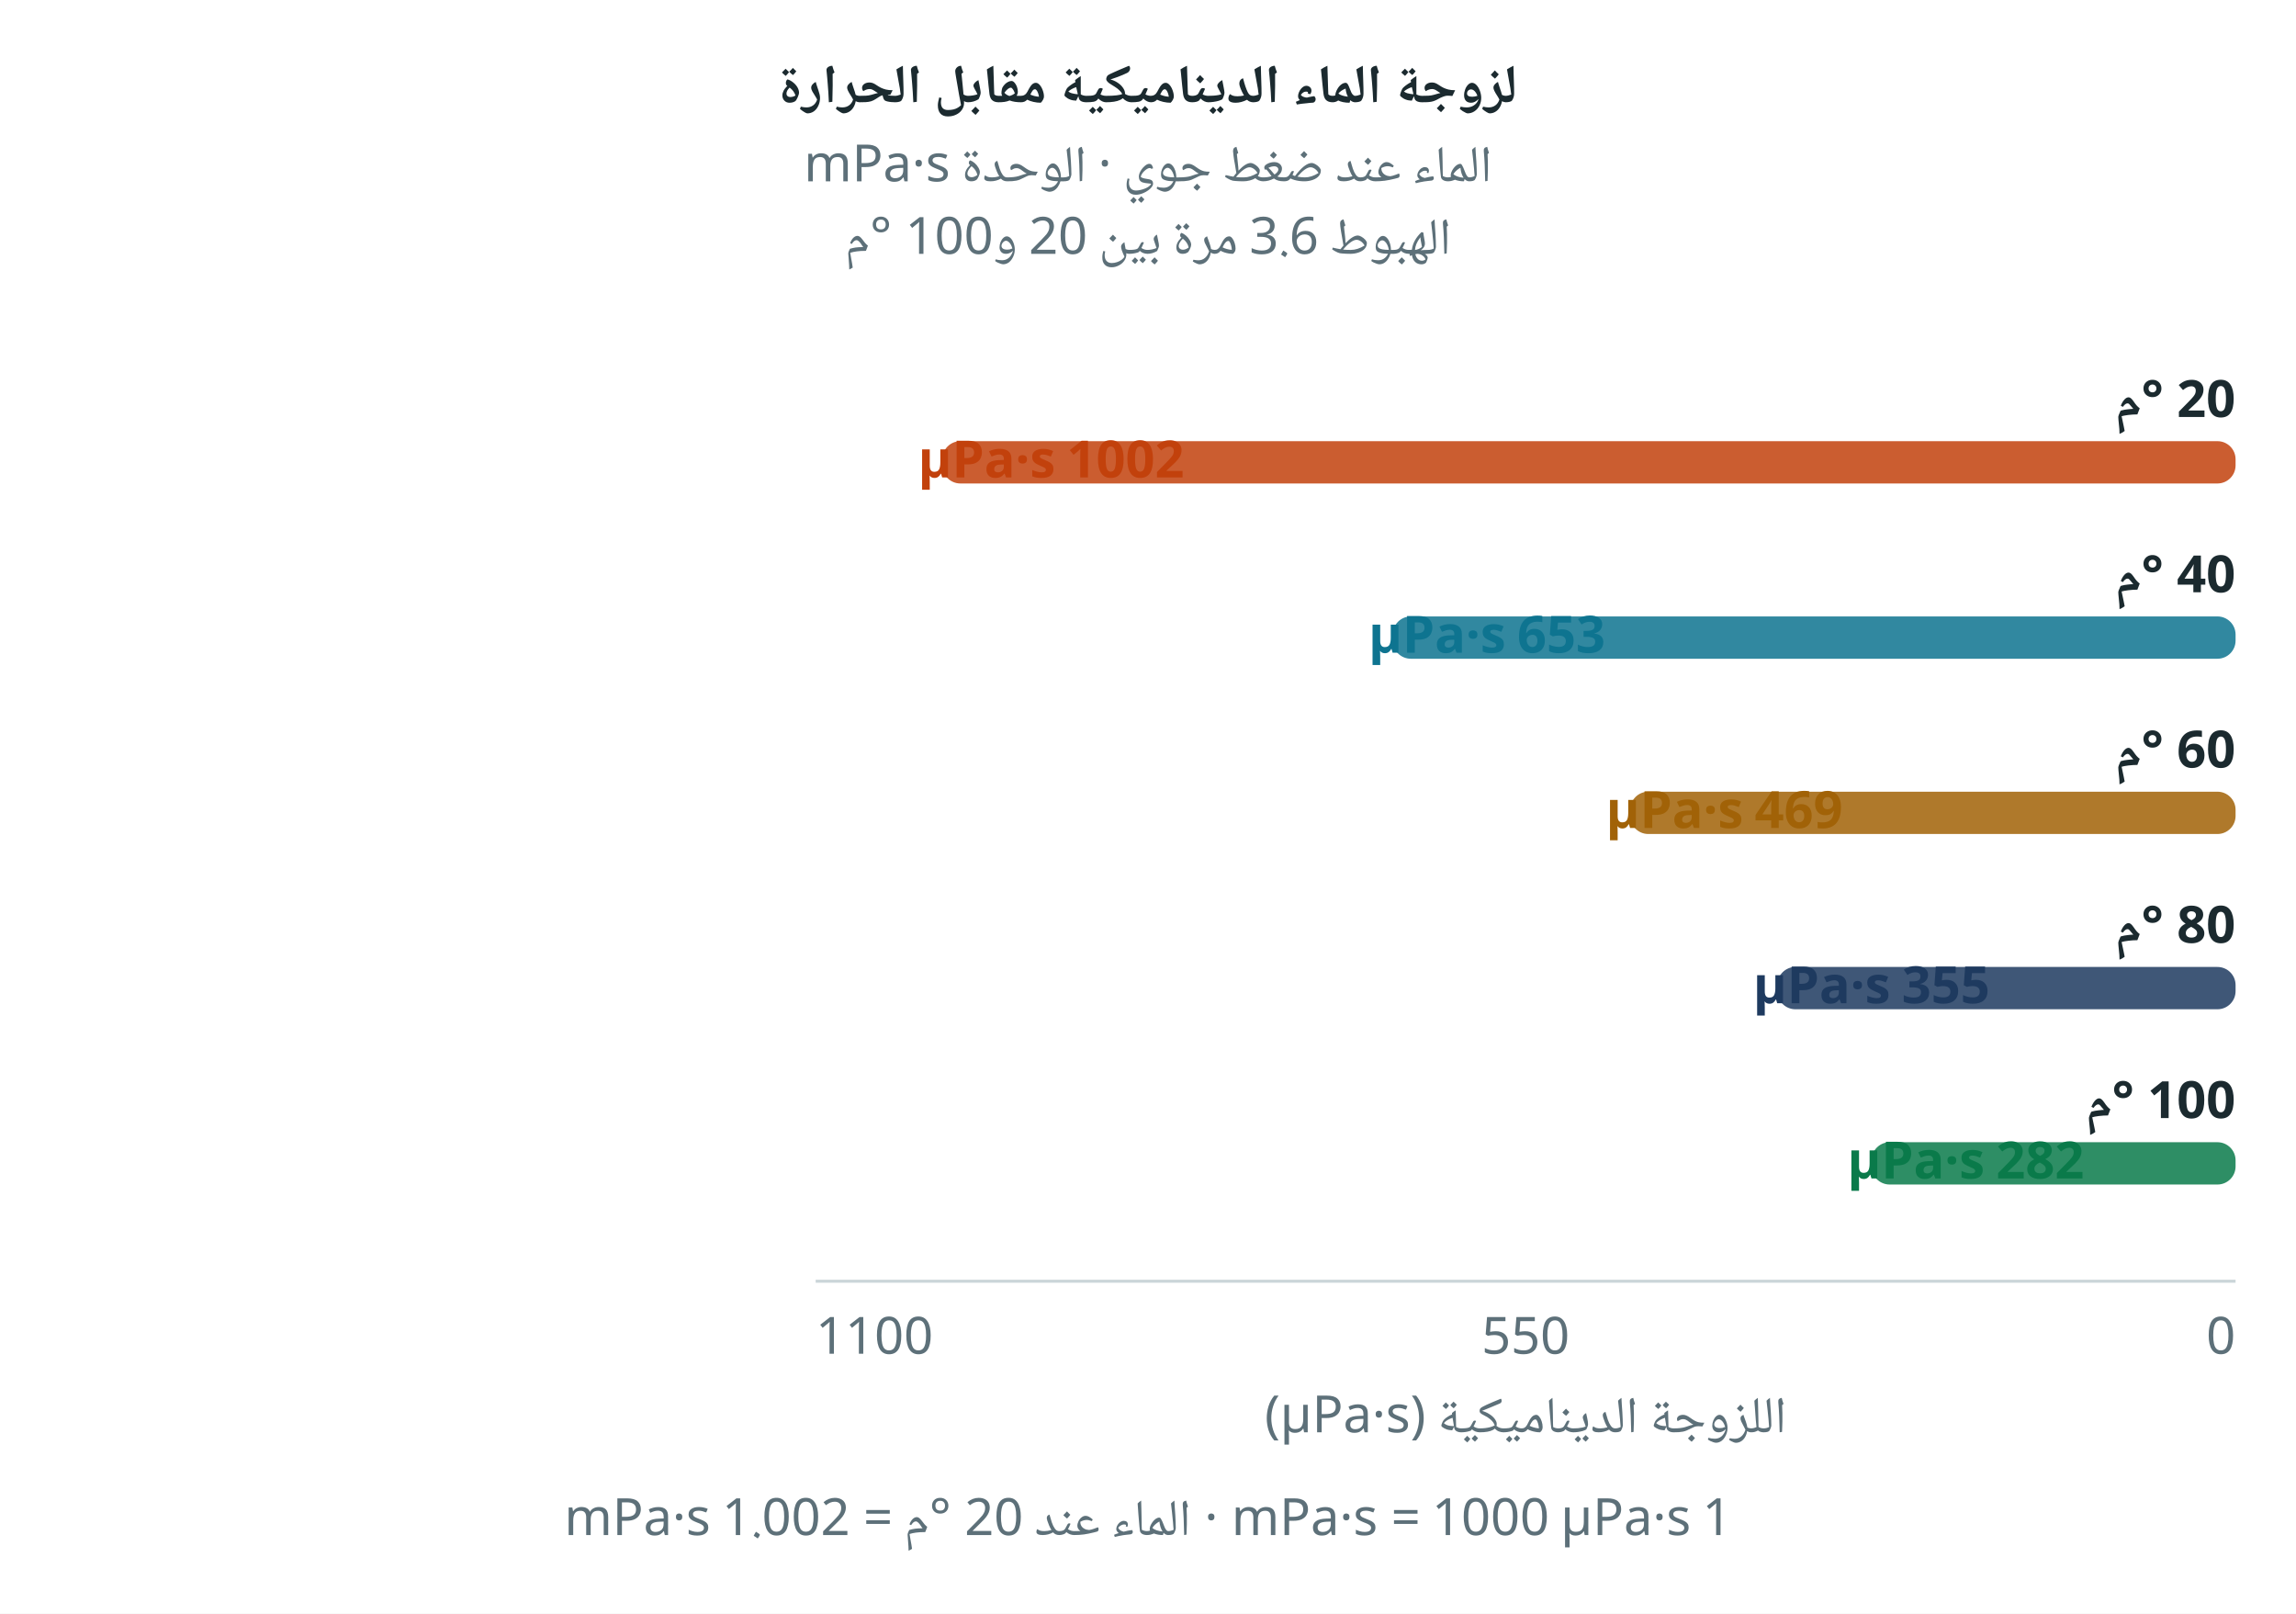
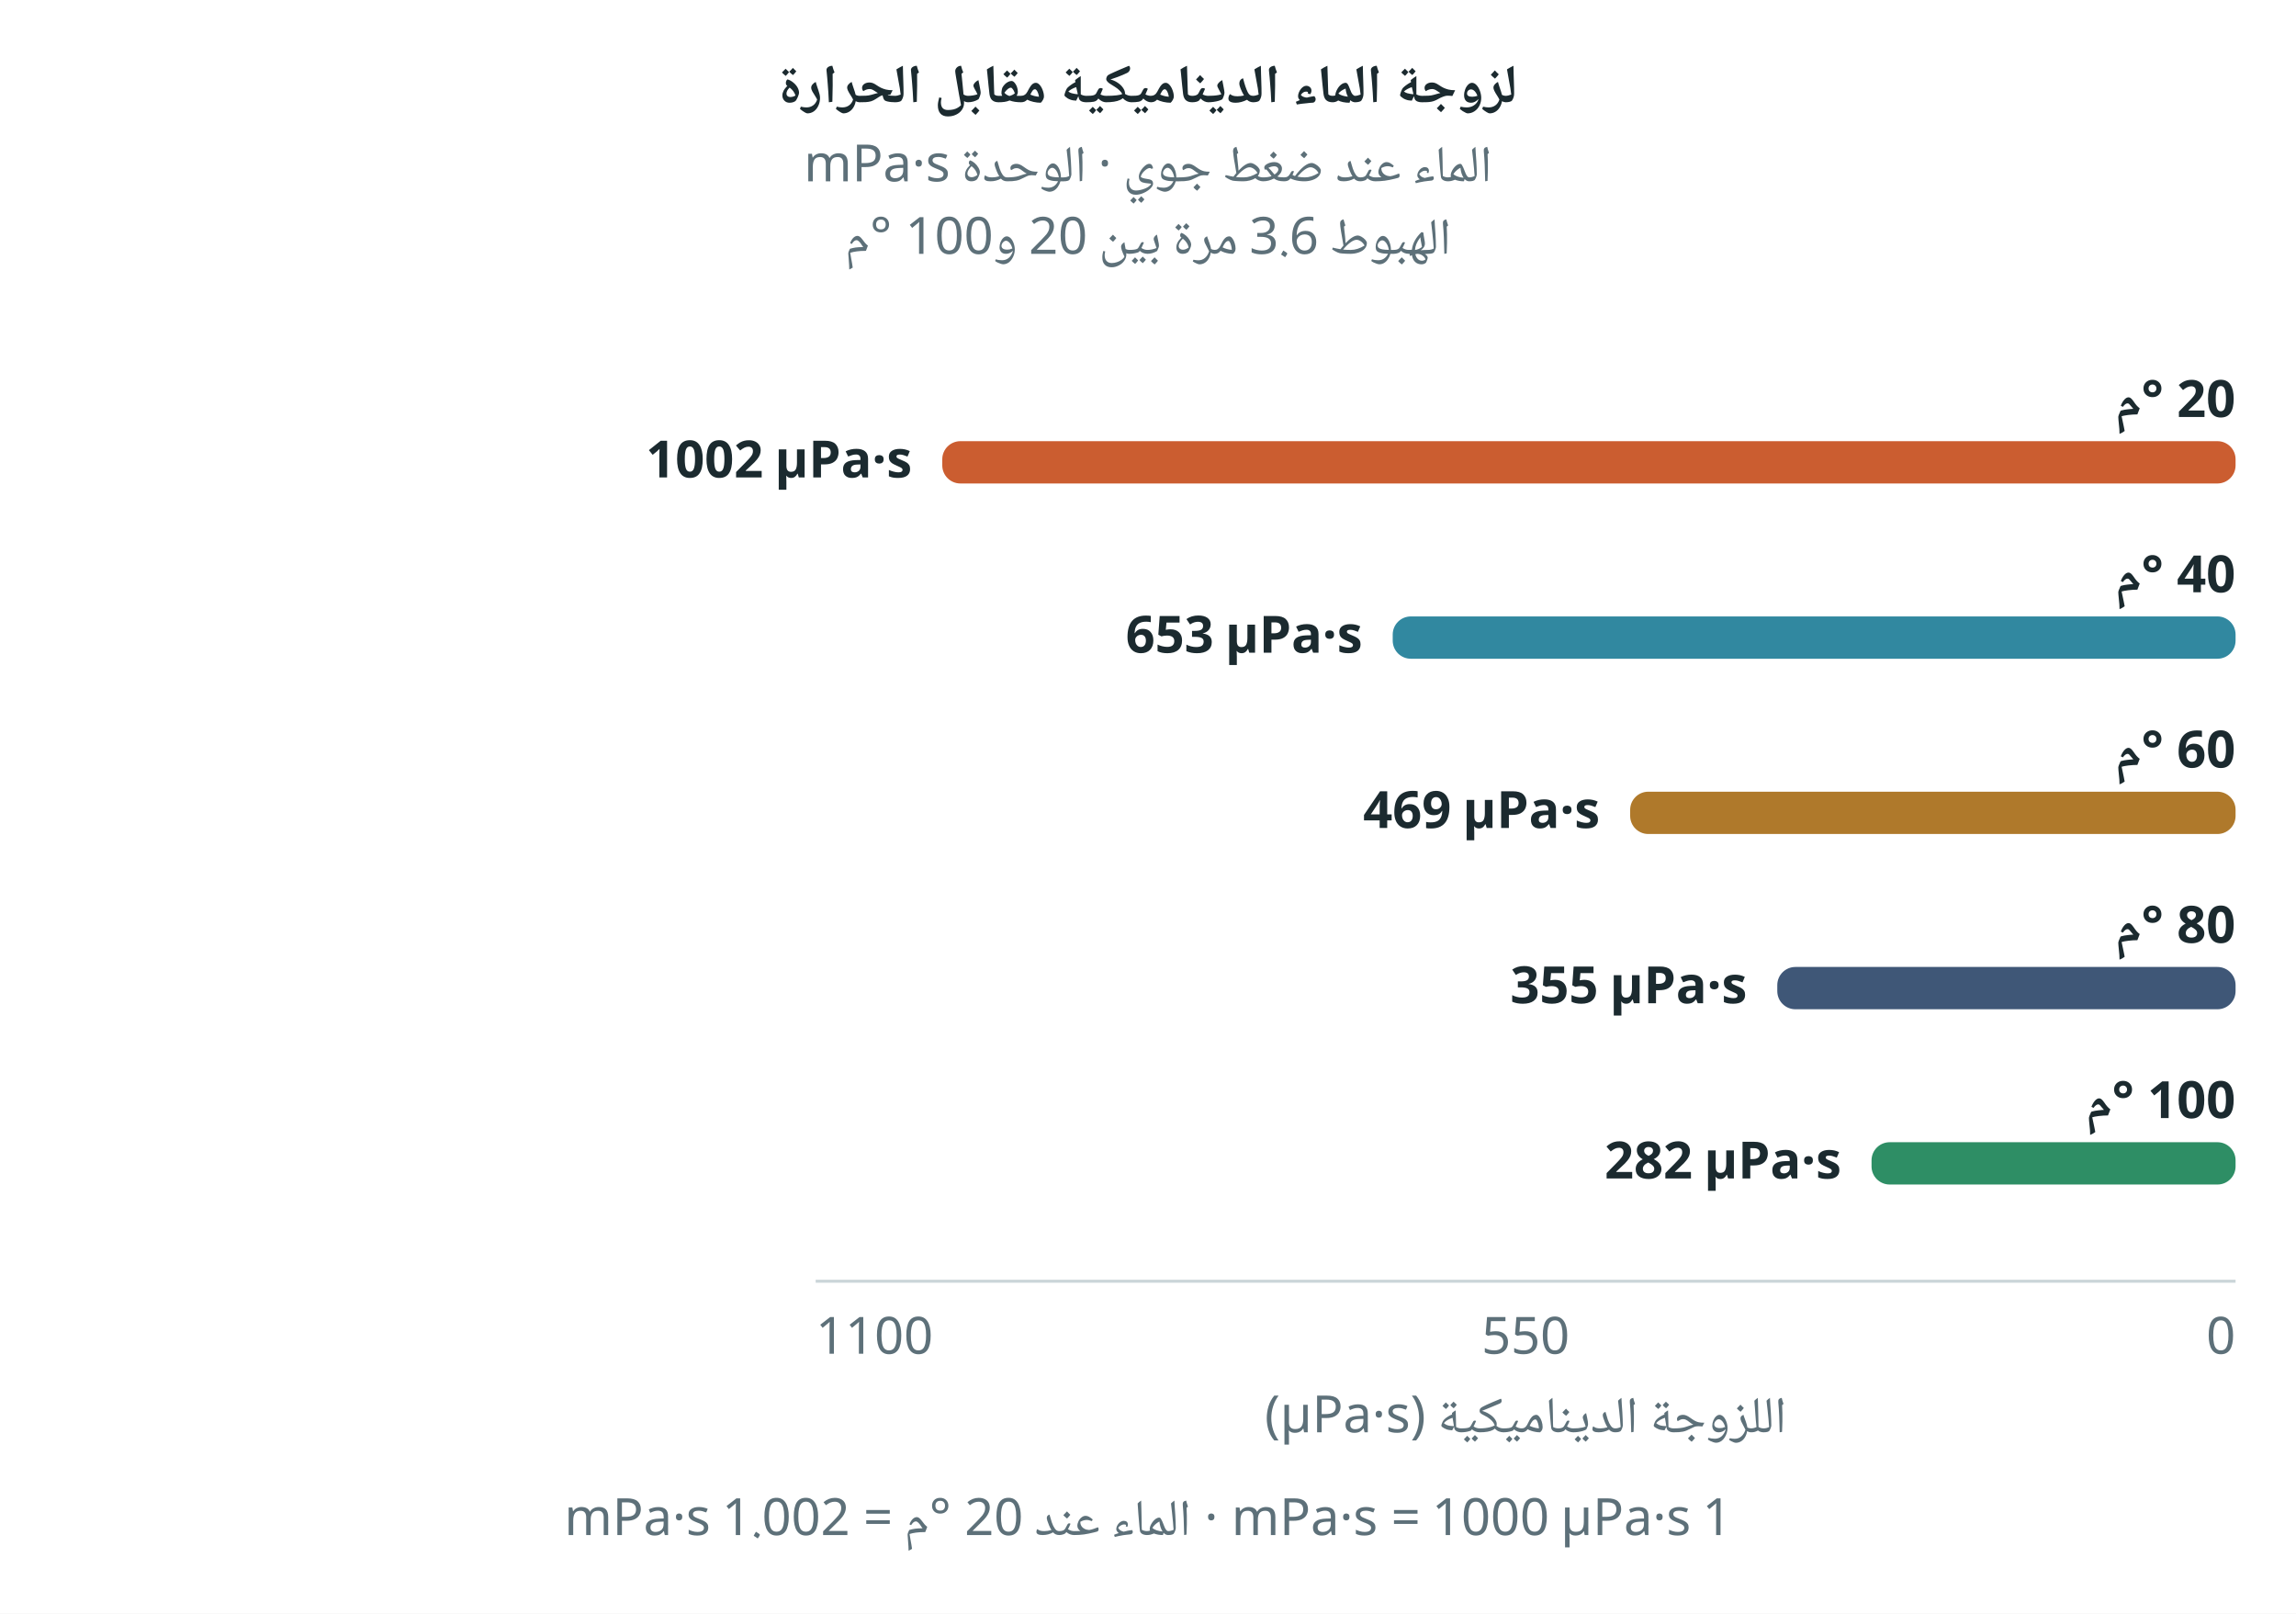
<svg xmlns="http://www.w3.org/2000/svg" width="760" height="534" viewBox="0 0 760 534" role="img" aria-labelledby="t">
  <rect width="760" height="534" fill="#ffffff" />
  <g font-family="'Segoe UI', 'Noto Naskh Arabic', system-ui, sans-serif" direction="rtl">
    <text x="380" y="34" font-size="18" font-weight="700" fill="#1b2a2f" text-anchor="middle">لزوجة الماء الديناميكية مقابل الحرارة</text>
    <text x="380" y="60" font-size="17" font-weight="400" fill="#5d7079" text-anchor="middle">الماء عند ضغط جوي · الوحدة mPa·s</text>
    <text x="380" y="84" font-size="17" font-weight="400" fill="#5d7079" text-anchor="middle">الهبوط 3.6 مرة بين 20 و100 °م</text>
    <text x="740" y="138" font-size="17" font-weight="600" fill="#1b2a2f" text-anchor="start">20 °م</text>
    <rect x="311.9" y="146" width="428.1" height="14" fill="#c2410c" fill-opacity="0.85" rx="6" />
-     <text x="303.9" y="158" font-size="17" font-weight="700" fill="#c2410c" text-anchor="end">1002 µPa·s</text>
+     <text x="301.9" y="158" font-size="17" font-weight="700" fill="#1b2a2f" text-anchor="end" direction="ltr">⁨1002 µPa·s⁩</text>
    <text x="740" y="196" font-size="17" font-weight="600" fill="#1b2a2f" text-anchor="start">40 °م</text>
    <rect x="461" y="204" width="279" height="14" fill="#0e7490" fill-opacity="0.85" rx="6" />
-     <text x="453" y="216" font-size="17" font-weight="700" fill="#0e7490" text-anchor="end">653 µPa·s</text>
+     <text x="451" y="216" font-size="17" font-weight="700" fill="#1b2a2f" text-anchor="end" direction="ltr">⁨653 µPa·s⁩</text>
    <text x="740" y="254" font-size="17" font-weight="600" fill="#1b2a2f" text-anchor="start">60 °م</text>
    <rect x="539.6" y="262" width="200.4" height="14" fill="#a16207" fill-opacity="0.85" rx="6" />
-     <text x="531.6" y="274" font-size="17" font-weight="700" fill="#a16207" text-anchor="end">469 µPa·s</text>
+     <text x="529.6" y="274" font-size="17" font-weight="700" fill="#1b2a2f" text-anchor="end" direction="ltr">⁨469 µPa·s⁩</text>
    <text x="740" y="312" font-size="17" font-weight="600" fill="#1b2a2f" text-anchor="start">80 °م</text>
    <rect x="588.3" y="320" width="151.7" height="14" fill="#1e3a5f" fill-opacity="0.85" rx="6" />
-     <text x="580.3" y="332" font-size="17" font-weight="700" fill="#1e3a5f" text-anchor="end">355 µPa·s</text>
+     <text x="578.3" y="332" font-size="17" font-weight="700" fill="#1b2a2f" text-anchor="end" direction="ltr">⁨355 µPa·s⁩</text>
    <text x="740" y="370" font-size="17" font-weight="600" fill="#1b2a2f" text-anchor="start">100 °م</text>
    <rect x="619.5" y="378" width="120.5" height="14" fill="#0a7a4a" fill-opacity="0.85" rx="6" />
-     <text x="611.5" y="390" font-size="17" font-weight="700" fill="#0a7a4a" text-anchor="end">282 µPa·s</text>
+     <text x="609.5" y="390" font-size="17" font-weight="700" fill="#1b2a2f" text-anchor="end" direction="ltr">⁨282 µPa·s⁩</text>
    <line x1="740" y1="424" x2="270" y2="424" stroke="#cbd5d9" stroke-width="1" />
    <text x="740" y="448" font-size="17" font-weight="400" fill="#5d7079" text-anchor="start">0</text>
    <text x="505" y="448" font-size="17" font-weight="400" fill="#5d7079" text-anchor="middle">550</text>
    <text x="270" y="448" font-size="17" font-weight="400" fill="#5d7079" text-anchor="end">1100</text>
    <text x="505" y="474" font-size="17" font-weight="400" fill="#5d7079" text-anchor="middle">اللزوجة الديناميكية (µPa·s)</text>
    <text x="380" y="508" font-size="17" font-weight="400" fill="#5d7079" text-anchor="middle">1 mPa·s = 1000 µPa·s · الماء عند 20 °م = 1.002 mPa·s</text>
  </g>
</svg>
